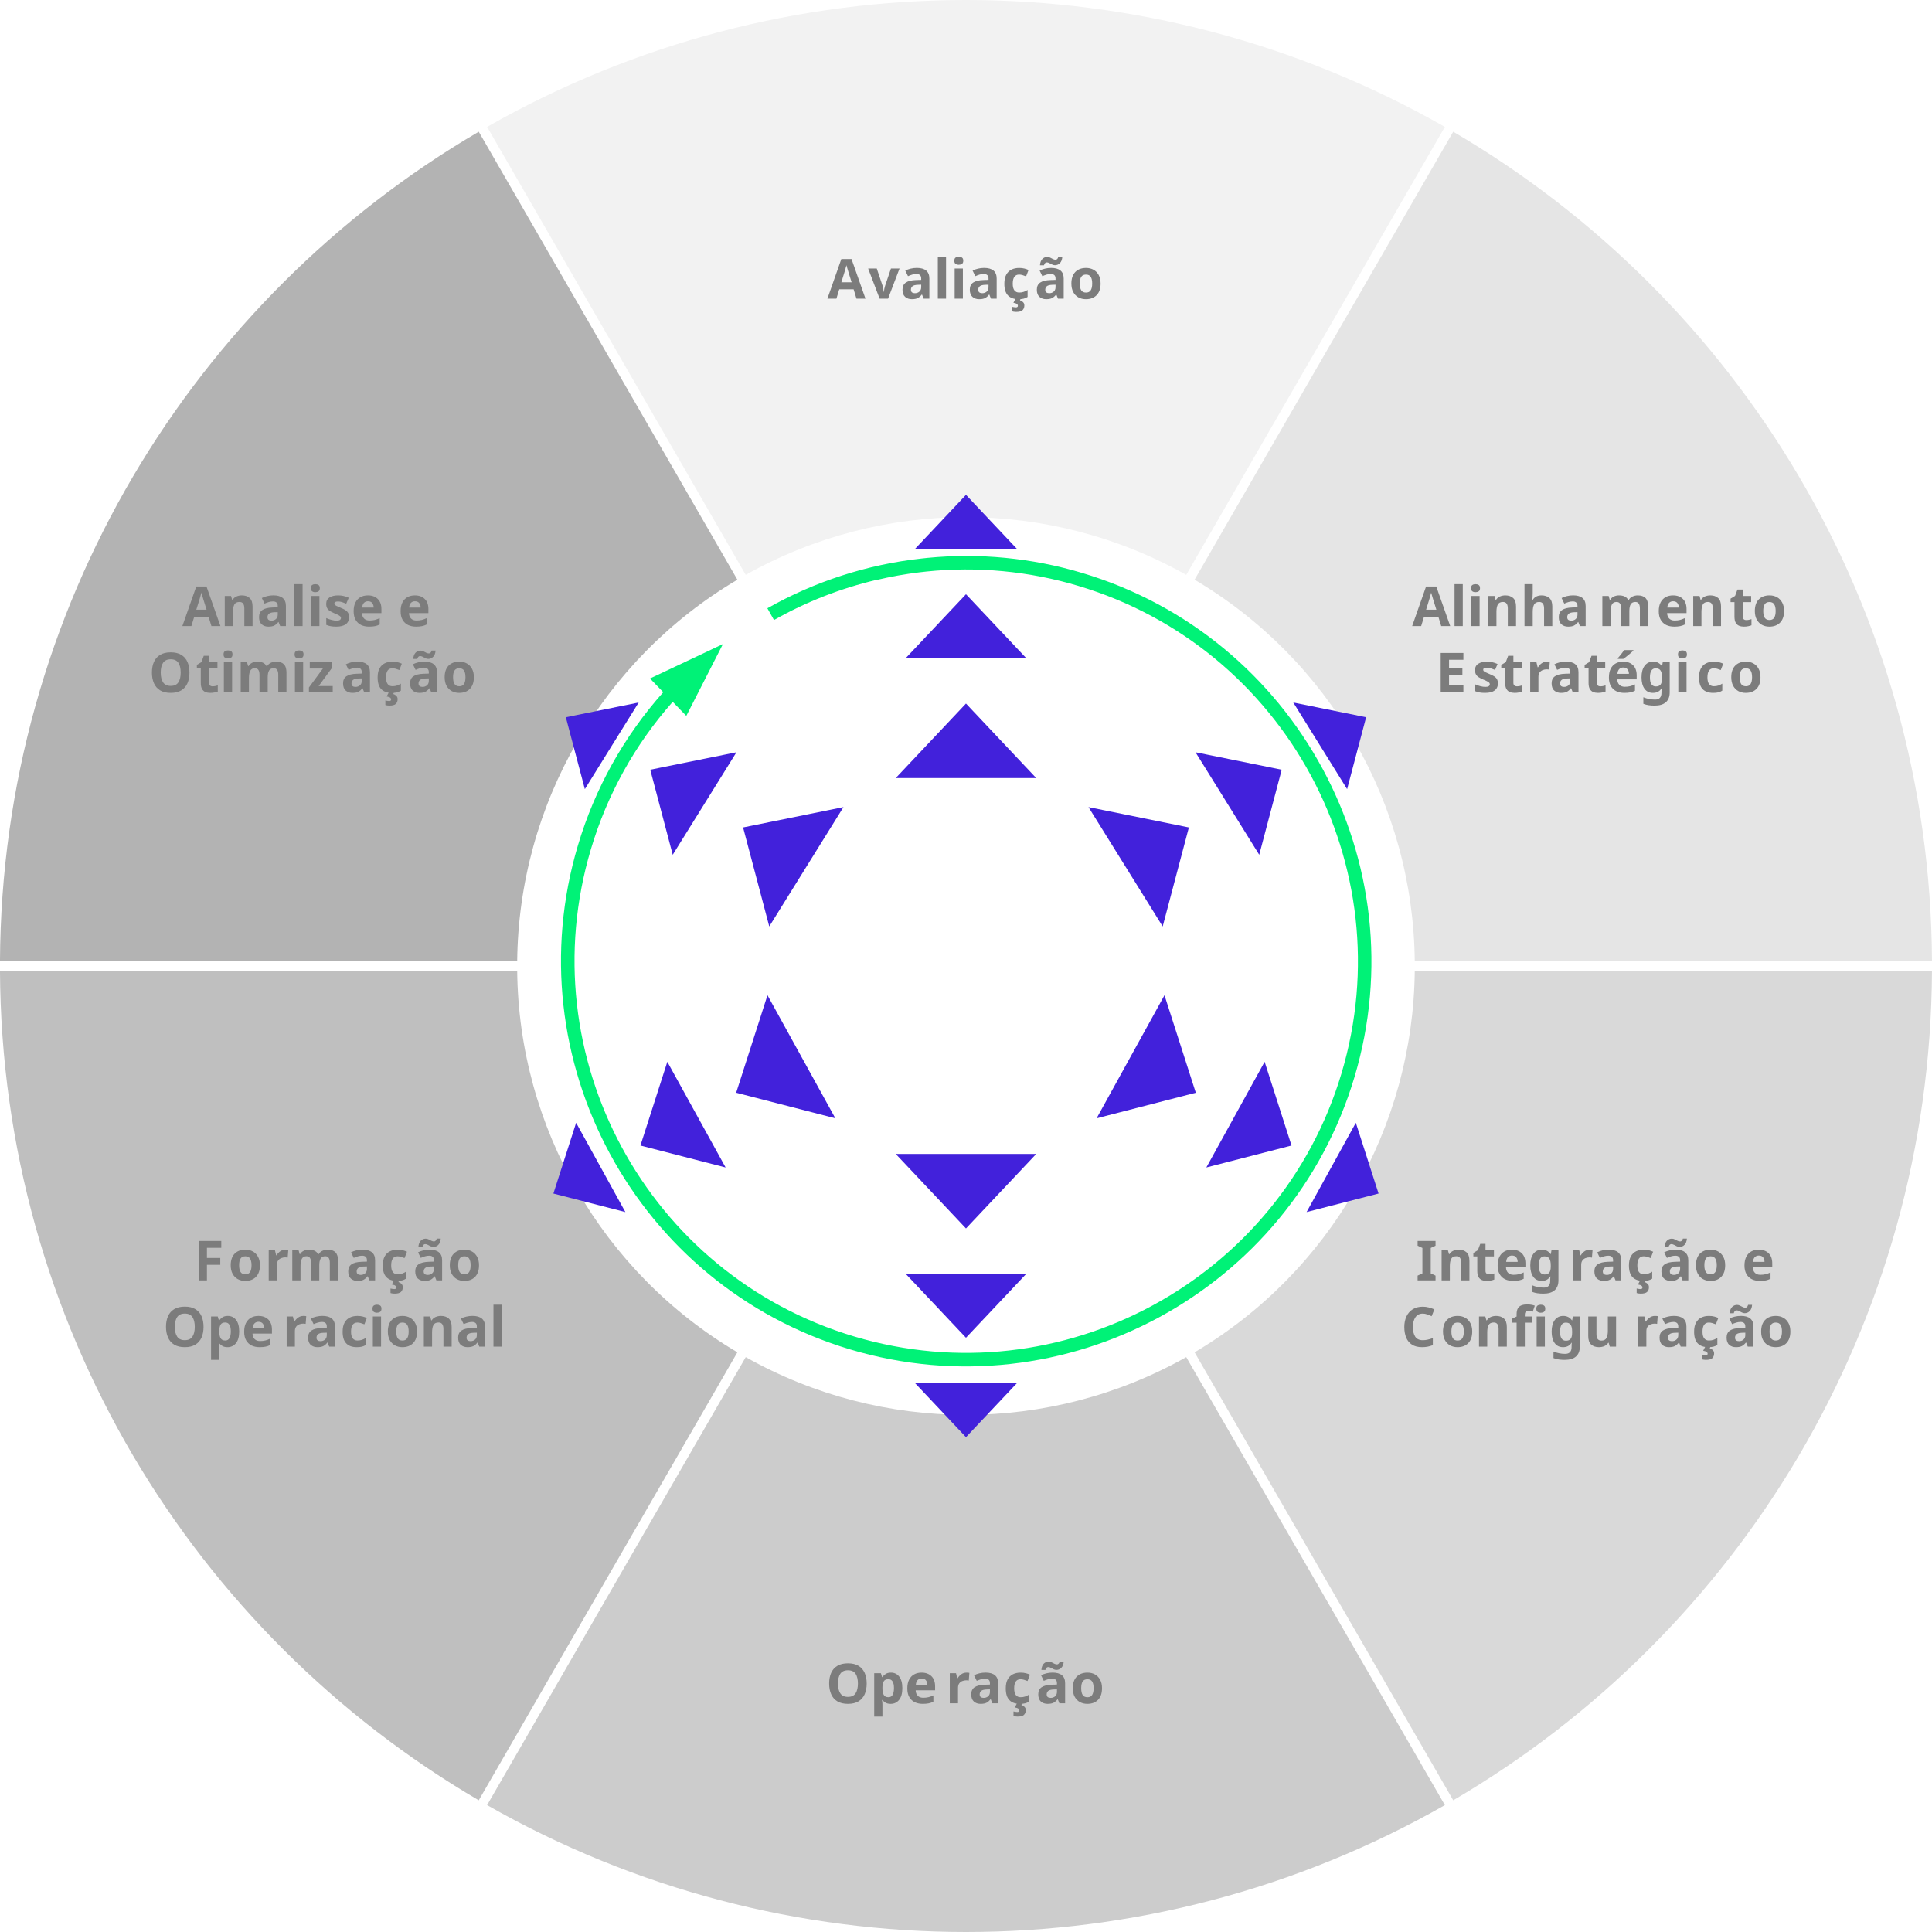
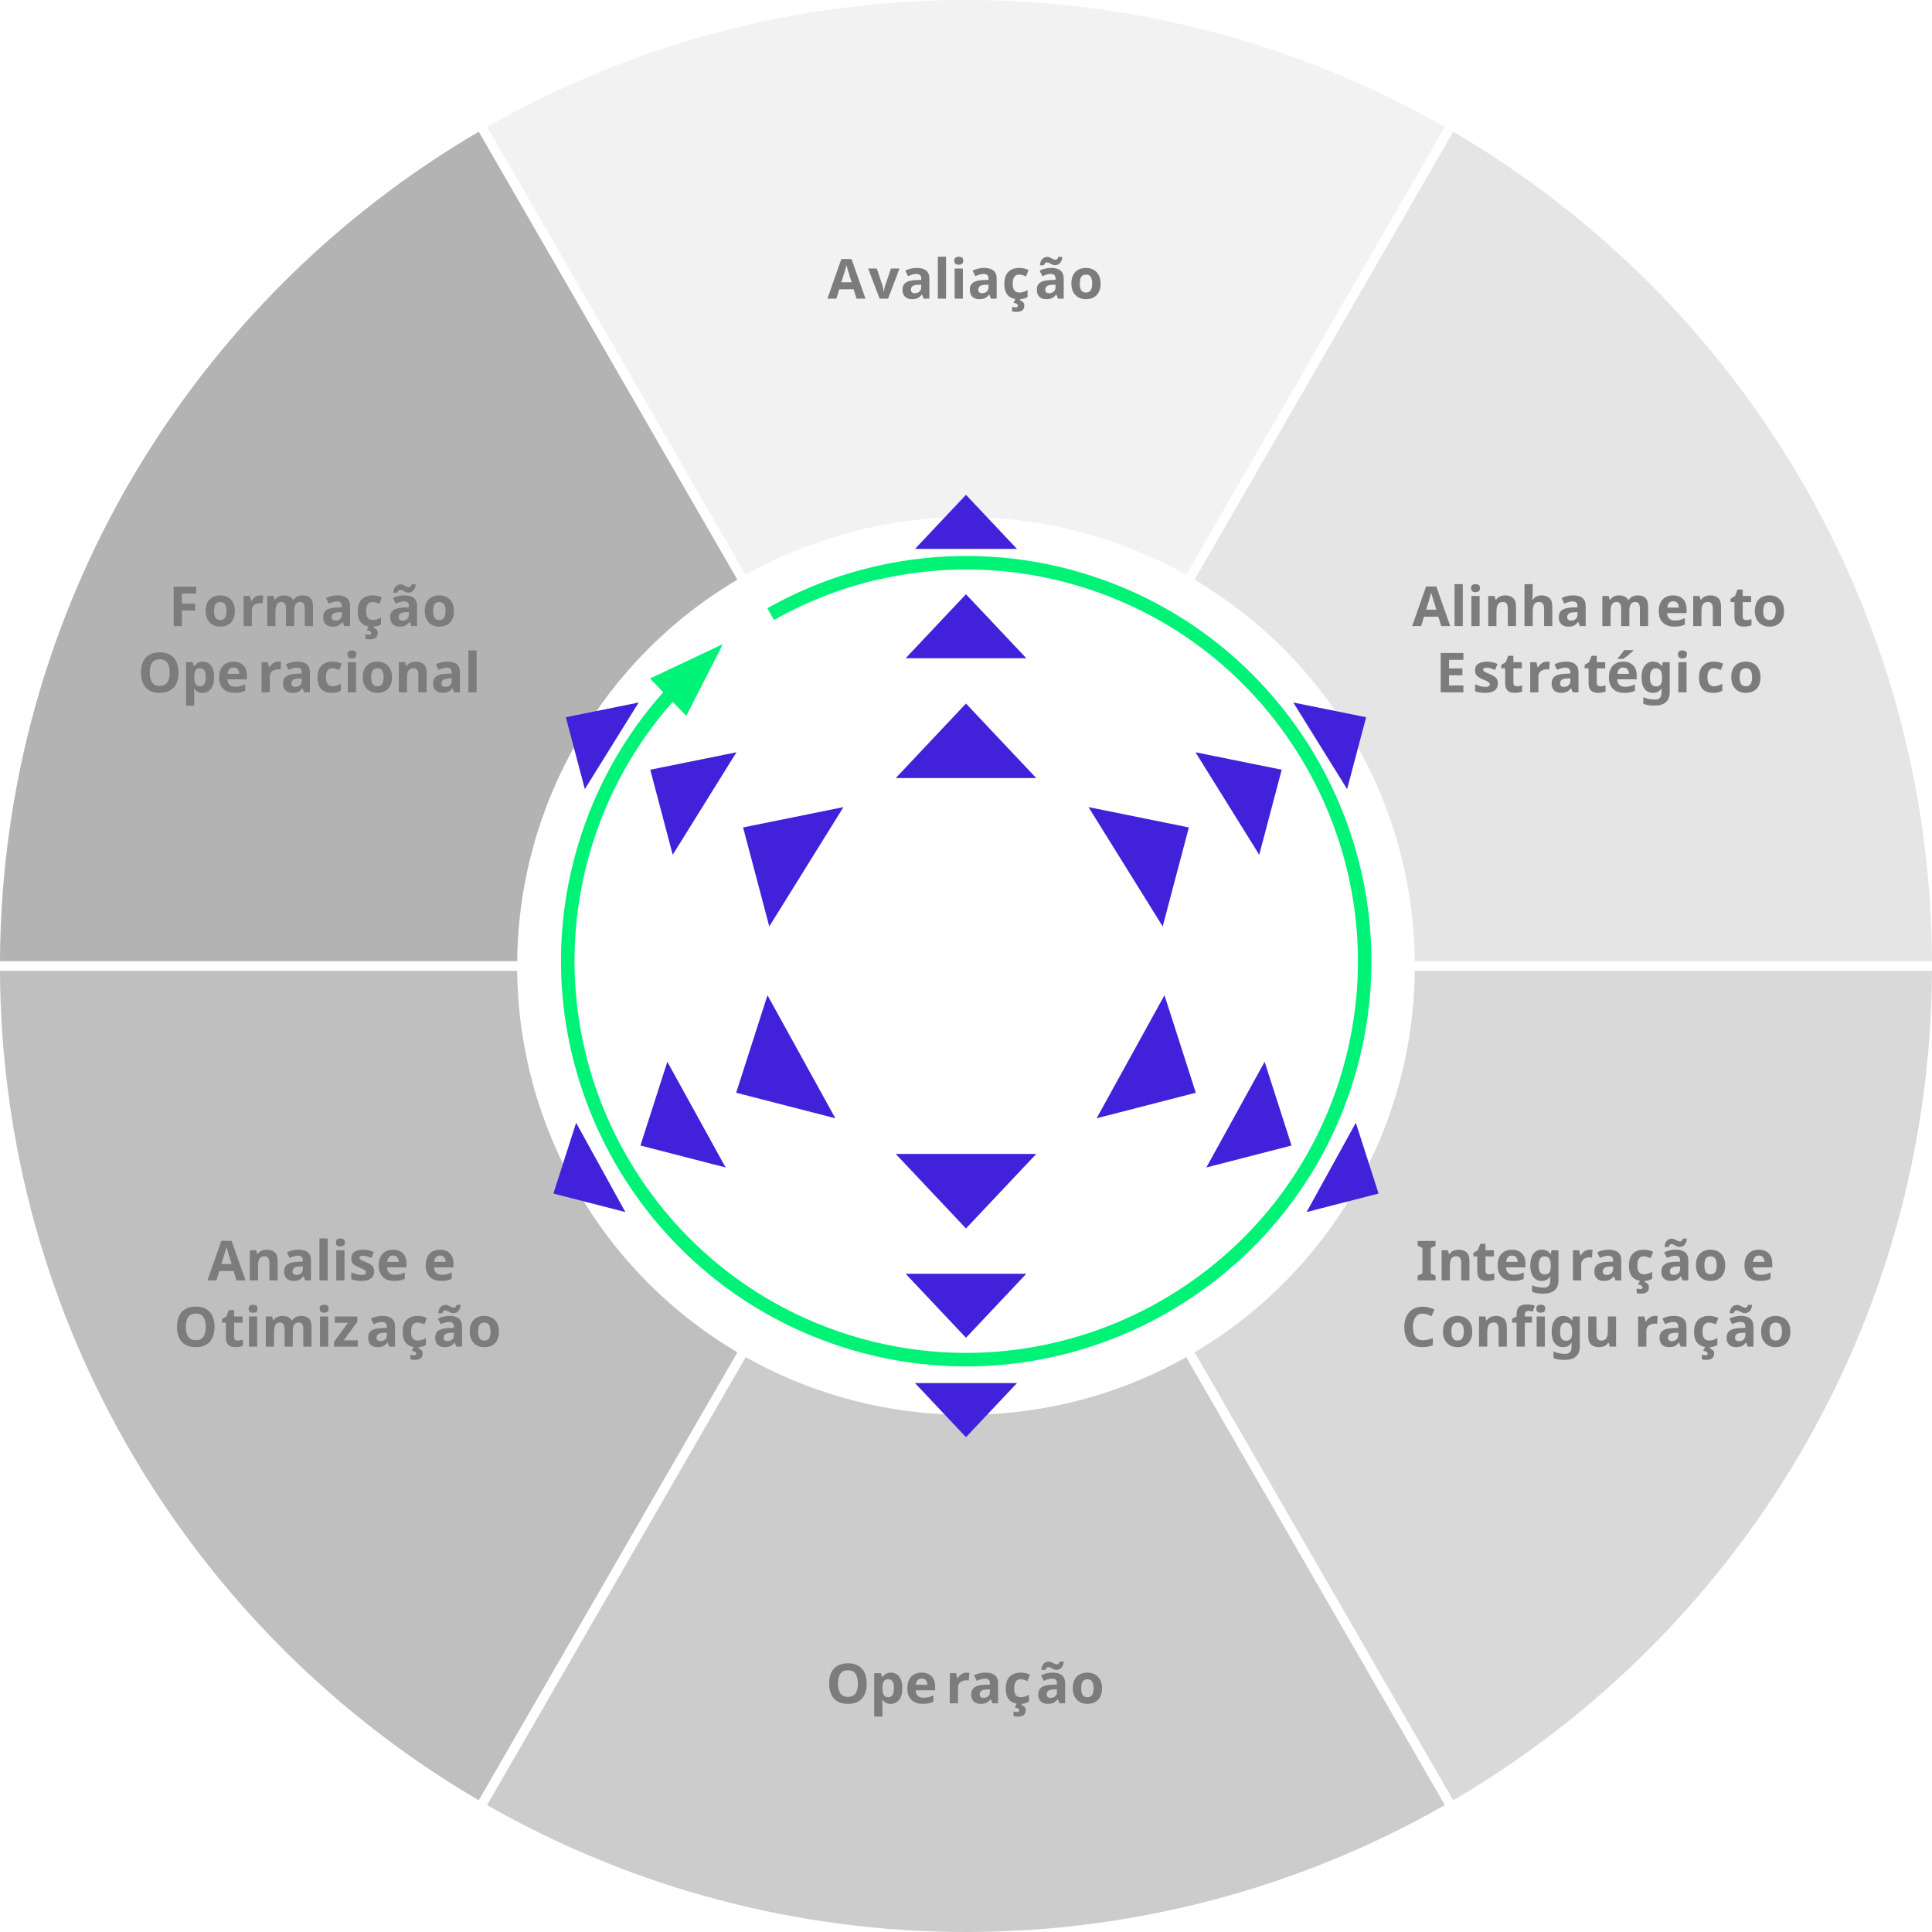
<svg xmlns="http://www.w3.org/2000/svg" id="Roda" viewBox="0 0 1001.98 1002">
  <defs>
    <style>.cls-1{fill:#b3b3b3;}.cls-2{fill:#bfbfbf;}.cls-3{fill:#ccc;}.cls-4{fill:#d9d9d9;}.cls-5{fill:#e5e5e5;}.cls-6{fill:#f2f2f2;}.cls-7{fill:#4221db;}.cls-8{font-size:28.63px;fill:#7c7c7c;font-family:Montserrat;font-weight:700;}.cls-9{fill:#00f277;}</style>
  </defs>
-   <path id="analise_div" class="cls-1" d="M248.3,68.31L382.44,300.64A232.64,232.64,0,0,0,268.24,498.5H0C0.9,315,100.44,154.85,248.3,68.31Z" transform="translate(-0.01 0)" />
-   <path id="formacao_div" class="cls-2" d="M382.44,701.36L248.3,933.69C100.44,847.15.9,687,0,503.5H268.24A232.64,232.64,0,0,0,382.44,701.36Z" transform="translate(-0.01 0)" />
+   <path id="formacao_div" class="cls-1" d="M248.3,68.31L382.44,300.64A232.64,232.64,0,0,0,268.24,498.5H0C0.9,315,100.44,154.85,248.3,68.31Z" transform="translate(-0.01 0)" />
+   <path id="analise_div" class="cls-2" d="M382.44,701.36L248.3,933.69C100.44,847.15.9,687,0,503.5H268.24A232.64,232.64,0,0,0,382.44,701.36Z" transform="translate(-0.01 0)" />
  <path id="operacao_div" class="cls-3" d="M615.23,703.86L749.37,936.19a501.58,501.58,0,0,1-496.74,0L386.77,703.86A233,233,0,0,0,615.23,703.86Z" transform="translate(-0.01 0)" />
  <path id="integracao_div" class="cls-4" d="M733.76,503.5H1002C1001.1,687,901.57,847.15,753.7,933.69L619.56,701.36A232.64,232.64,0,0,0,733.76,503.5Z" transform="translate(-0.01 0)" />
  <path id="workshop_div" class="cls-5" d="M1002,498.5H733.76a232.64,232.64,0,0,0-114.2-197.86L753.7,68.31C901.57,154.85,1001.1,315,1002,498.5Z" transform="translate(-0.01 0)" />
  <path id="avaliacao_div" class="cls-6" d="M749.37,65.81L615.23,298.14a233,233,0,0,0-228.46,0L252.63,65.81A501.58,501.58,0,0,1,749.37,65.81Z" transform="translate(-0.01 0)" />
  <g id="seta6">
    <polygon class="cls-7" points="385.39 429.14 398.97 480.49 418.21 449.54 437.45 418.59 385.39 429.14" />
    <polygon class="cls-7" points="337.24 399.2 348.9 443.31 365.43 416.73 381.95 390.15 337.24 399.2" />
    <polygon class="cls-7" points="293.46 371.99 303.32 409.26 317.28 386.8 331.24 364.34 293.46 371.99" />
  </g>
  <g id="seta5">
    <polygon class="cls-7" points="381.8 566.73 433.24 579.98 415.64 548.07 398.04 516.16 381.8 566.73" />
    <polygon class="cls-7" points="332.15 594.11 376.33 605.49 361.22 578.09 346.1 550.68 332.15 594.11" />
    <polygon class="cls-7" points="287.01 619.01 324.34 628.62 311.57 605.46 298.8 582.31 287.01 619.01" />
  </g>
  <g id="seta4">
    <polygon class="cls-7" points="500.99 637.12 537.43 598.47 500.99 598.47 464.55 598.47 500.99 637.12" />
    <polygon class="cls-7" points="500.99 693.81 532.29 660.62 500.99 660.62 469.69 660.62 500.99 693.81" />
    <polygon class="cls-7" points="500.99 745.36 527.44 717.32 500.99 717.32 474.55 717.32 500.99 745.36" />
  </g>
  <g id="seta3">
    <polygon class="cls-7" points="620.18 566.73 568.74 579.98 586.34 548.07 603.94 516.16 620.18 566.73" />
    <polygon class="cls-7" points="669.83 594.11 625.65 605.49 640.77 578.09 655.88 550.68 669.83 594.11" />
    <polygon class="cls-7" points="714.97 619.01 677.64 628.62 690.41 605.46 703.18 582.31 714.97 619.01" />
  </g>
  <g id="seta2">
    <polygon class="cls-7" points="616.59 429.14 603.01 480.49 583.77 449.54 564.53 418.59 616.59 429.14" />
    <polygon class="cls-7" points="664.74 399.2 653.08 443.31 636.55 416.73 620.03 390.15 664.74 399.2" />
    <polygon class="cls-7" points="708.52 371.99 698.66 409.26 684.7 386.8 670.74 364.34 708.52 371.99" />
  </g>
  <g id="seta1">
    <polygon class="cls-7" points="500.99 364.88 464.55 403.53 500.99 403.53 537.43 403.53 500.99 364.88" />
    <polygon class="cls-7" points="500.99 308.19 469.69 341.38 500.99 341.38 532.29 341.38 500.99 308.19" />
    <polygon class="cls-7" points="500.99 256.64 474.55 284.68 500.99 284.68 527.44 284.68 500.99 256.64" />
  </g>
  <text class="cls-8" transform="translate(429.12 154.89)">A<tspan x="21.13" y="0">v</tspan>
    <tspan x="37.74" y="0">ali</tspan>
    <tspan x="72.65" y="0">a</tspan>
    <tspan x="90.48" y="0">ç</tspan>
    <tspan x="107.41" y="0">ã</tspan>
    <tspan x="125.25" y="0">o</tspan>
  </text>
  <text class="cls-8" transform="translate(732.39 324.71)">Alinha<tspan x="96.41" y="0">m</tspan>
    <tspan x="126.62" y="0">en</tspan>
    <tspan x="164.48" y="0">t</tspan>
    <tspan x="176.45" y="0">o</tspan>
    <tspan x="12.23" y="34.36">E</tspan>
    <tspan x="31.33" y="34.36">st</tspan>
    <tspan x="58.99" y="34.36">r</tspan>
    <tspan x="71.13" y="34.36">a</tspan>
    <tspan x="88.8" y="34.36">t</tspan>
    <tspan x="100.76" y="34.36">égi</tspan>
    <tspan x="147.5" y="34.36">c</tspan>
    <tspan x="164.22" y="34.36">o</tspan>
  </text>
  <text class="cls-8" transform="translate(734.3 664.05)">In<tspan x="29.18" y="0">t</tspan>
    <tspan x="41.15" y="0">eg</tspan>
    <tspan x="79.26" y="0">r</tspan>
    <tspan x="91.4" y="0">a</tspan>
    <tspan x="109.24" y="0">ç</tspan>
    <tspan x="126.16" y="0">ã</tspan>
    <tspan x="144" y="0">o e</tspan>
    <tspan x="-7.63" y="34.36">C</tspan>
    <tspan x="12.81" y="34.36">onfigu</tspan>
    <tspan x="113.06" y="34.36">r</tspan>
    <tspan x="125.2" y="34.36">a</tspan>
    <tspan x="143.04" y="34.36">ç</tspan>
    <tspan x="159.97" y="34.36">ã</tspan>
    <tspan x="177.81" y="34.36">o</tspan>
  </text>
  <text class="cls-8" transform="translate(428.37 883.4)">Ope<tspan x="61.99" y="0">r</tspan>
    <tspan x="74.14" y="0">a</tspan>
    <tspan x="91.97" y="0">ç</tspan>
    <tspan x="108.9" y="0">ã</tspan>
    <tspan x="126.74" y="0">o</tspan>
  </text>
-   <text class="cls-8" transform="translate(100.48 664.05)">F<tspan x="17.9" y="0">o</tspan>
+   <text class="cls-8" transform="translate(107.58 664.05)">Analise e<tspan x="-17.44" y="34.36">O</tspan>
+     <tspan x="6.87" y="34.36">timiz</tspan>
+     <tspan x="82.15" y="34.36">a</tspan>
+     <tspan x="99.99" y="34.36">ç</tspan>
+     <tspan x="116.91" y="34.36">ã</tspan>
+     <tspan x="134.75" y="34.36">o</tspan>
+   </text>
+   <text class="cls-8" transform="translate(87.48 324.71)">F<tspan x="17.9" y="0">o</tspan>
    <tspan x="36.65" y="0">r</tspan>
    <tspan x="48.88" y="0">m</tspan>
    <tspan x="78.92" y="0">a</tspan>
    <tspan x="96.76" y="0">ç</tspan>
    <tspan x="113.68" y="0">ã</tspan>
    <tspan x="131.52" y="0">o</tspan>
    <tspan x="-16.04" y="34.36">Ope</tspan>
    <tspan x="45.96" y="34.36">r</tspan>
    <tspan x="58.1" y="34.36">a</tspan>
    <tspan x="75.94" y="34.36">cional</tspan>
  </text>
-   <text class="cls-8" transform="translate(94.58 324.71)">Analise e<tspan x="-17.44" y="34.36">O</tspan>
-     <tspan x="6.87" y="34.36">timiz</tspan>
-     <tspan x="82.15" y="34.36">a</tspan>
-     <tspan x="99.99" y="34.36">ç</tspan>
-     <tspan x="116.91" y="34.36">ã</tspan>
-     <tspan x="134.75" y="34.36">o</tspan>
-   </text>
  <path id="seta_ciclo" class="cls-9" d="M561.2,297.13a209,209,0,0,0-80.22-7.8h0l-1,.11-2.05.22A208.65,208.65,0,0,0,398,315.46l3.43,6.1a201.66,201.66,0,0,1,53.3-20.85v0.06a202.37,202.37,0,0,1,22.05-3.94c1.21-.14,2.41-0.29,3.63-0.41a202,202,0,0,1,78.79,7.42c107.34,32,168.61,145.4,136.59,252.73S550.4,725.18,443.06,693.16,274.45,547.77,306.47,440.43A201.83,201.83,0,0,1,348.9,364l7.05,7.28,14.31-28.06,4.69-9.2-10.53,5-27.3,12.87L344,359a208.8,208.8,0,0,0-44.26,79.45c-33.12,111,30.27,228.32,141.3,261.44S669.38,669.6,702.5,558.57,672.23,330.25,561.2,297.13Z" transform="translate(-0.01 0)" />
</svg>
